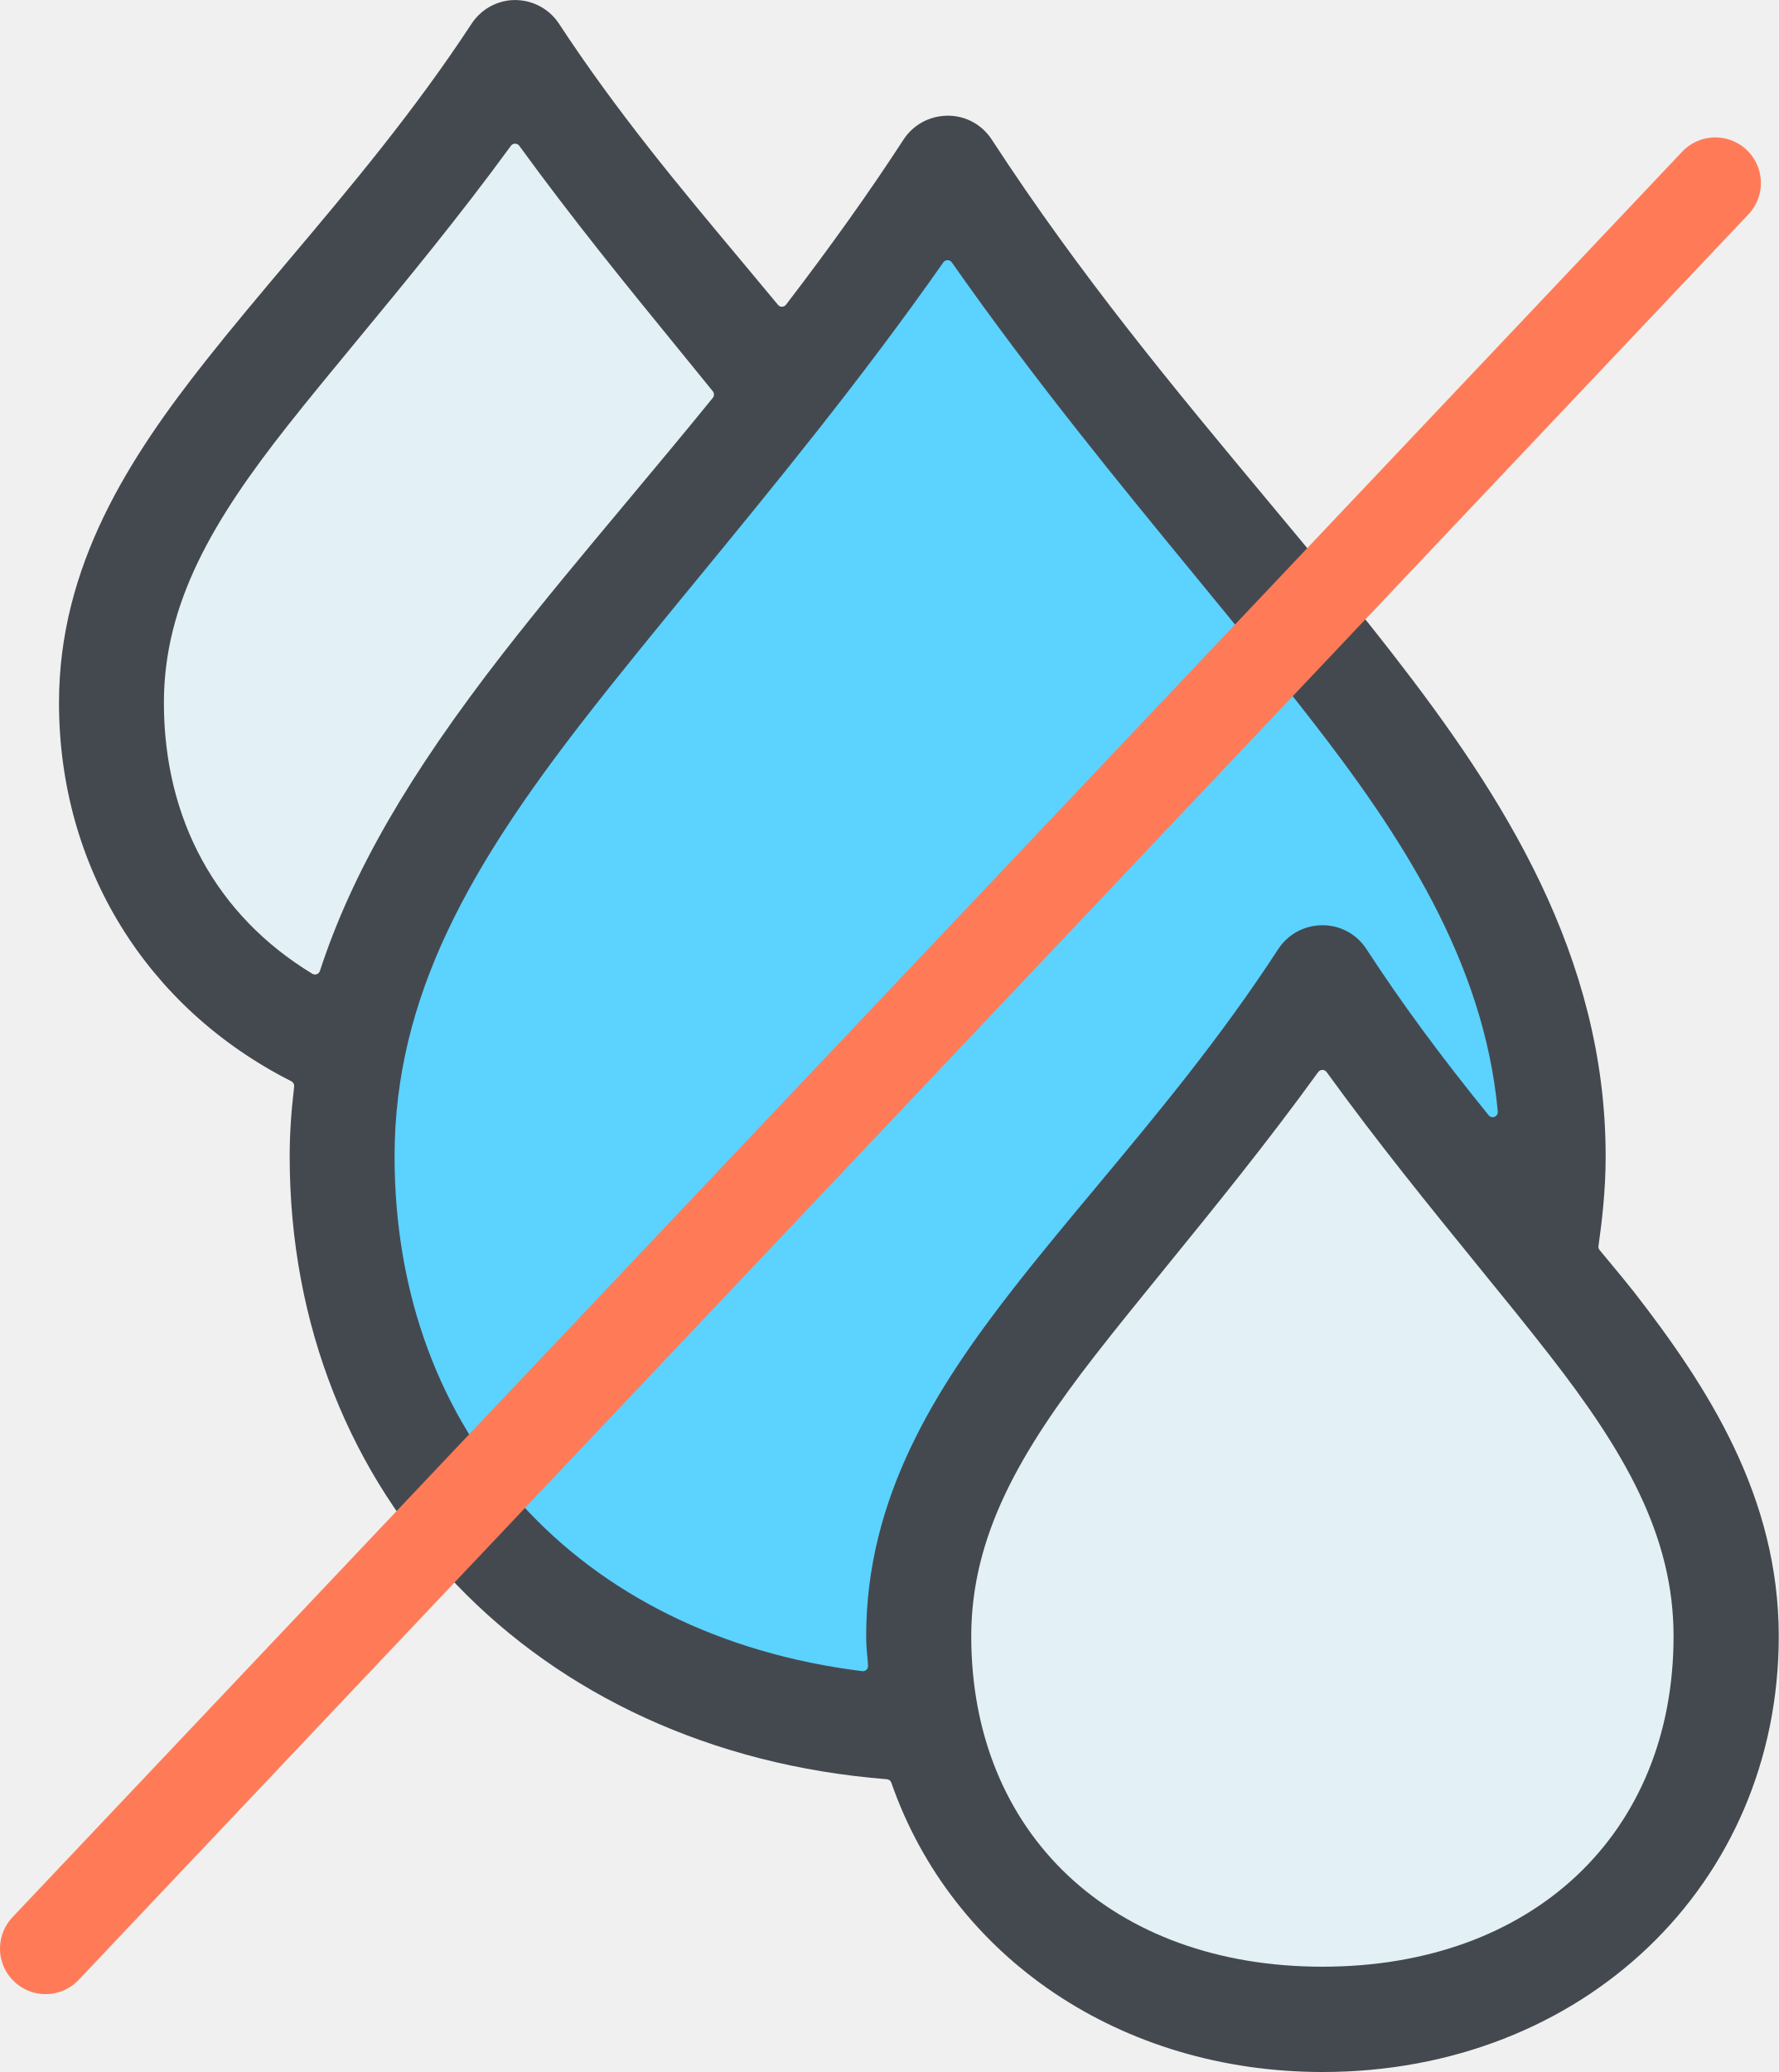
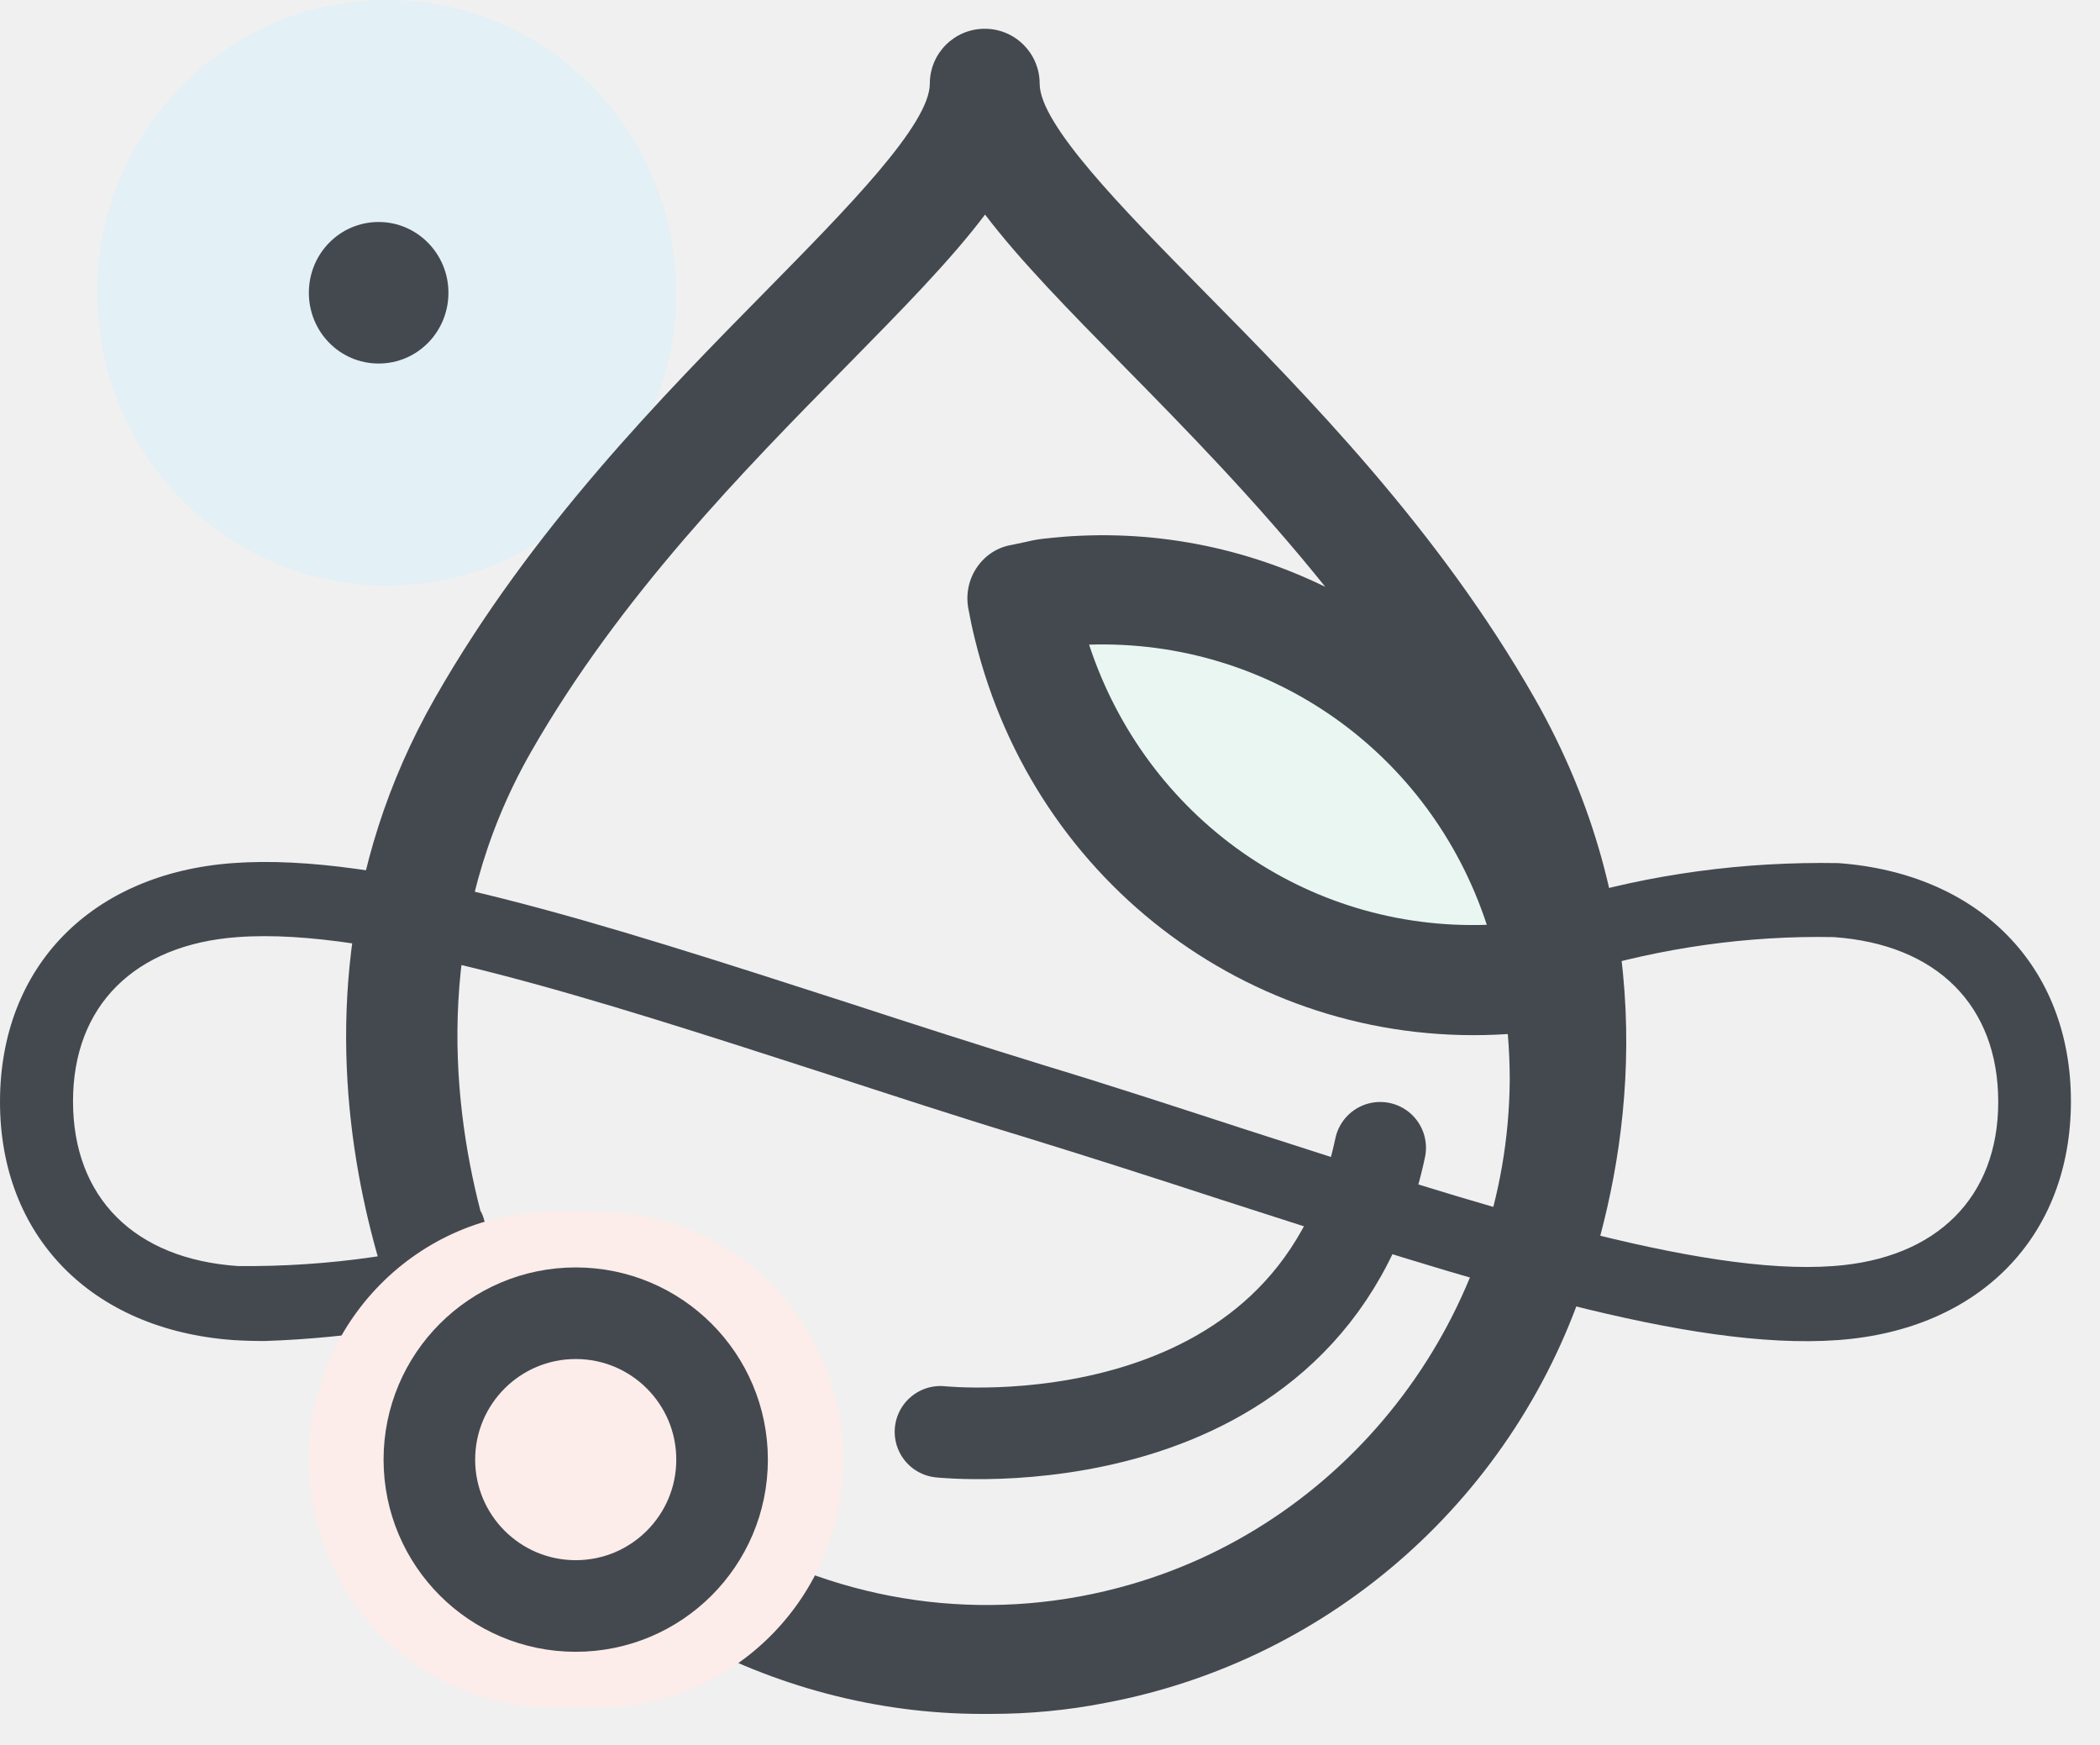
- <svg xmlns="http://www.w3.org/2000/svg" id="uuid-ac744922-1dd3-4a52-8605-d5fe76f2eebc" data-name="Capa 1" viewBox="0 0 429.31 500">
+ <svg xmlns="http://www.w3.org/2000/svg" width="65" height="54" viewBox="0 0 65 54" fill="none">
+   <g clip-path="url(#clip0_1274_1163)">
+     <path d="M11.97 0C16.92 0 20.93 4.06 20.93 9.06C20.93 14.07 16.92 18.12 11.97 18.12C7.02 18.12 3.01 14.06 3.01 9.06C3.01 4.06 7.02 0 11.97 0Z" fill="#E3F0F6" />
+     <path d="M32.64 18.67C36.06 18.67 43.41 19.45 43.41 22.92L46.64 24.31C46.64 27.78 51.11 30.26 47.67 30.26C44.23 30.26 35.28 28.95 35.28 25.48L34.22 22.91C34.24 19.45 29.23 18.67 32.64 18.67Z" fill="#EAF6F2" />
+     <path d="M11.72 11.25C12.92 11.25 13.88 10.27 13.88 9.06C13.88 7.85 12.91 6.87 11.72 6.87C10.52 6.87 9.56 7.85 9.56 9.06C9.56 10.27 10.52 11.25 11.72 11.25Z" fill="#444950" />
+     <path d="M8.19 41.5C7.84 41.5 7.52 41.49 7.21 41.47C2.83 41.15 0 38.26 0 34.1C0 29.91 2.83 27.03 7.21 26.71C11.83 26.37 18.52 28.54 26.27 31.04C28.26 31.69 30.31 32.35 32.39 32.99C34.47 33.62 36.54 34.3 38.54 34.95C45.76 37.28 52.57 39.49 56.75 39.18C59.95 38.95 61.85 37.05 61.85 34.1C61.85 31.12 59.95 29.22 56.75 29C54.09 28.95 51.44 29.33 48.88 30.1L48.32 27.88C51.11 27.04 53.99 26.66 56.9 26.71C61.27 27.03 64.1 29.91 64.1 34.08C64.1 38.27 61.27 41.15 56.9 41.47C52.28 41.81 45.59 39.64 37.84 37.14C35.85 36.49 33.8 35.83 31.72 35.19C29.64 34.56 27.57 33.88 25.57 33.23C18.36 30.9 11.55 28.69 7.36 29C4.16 29.23 2.26 31.13 2.26 34.08C2.26 37.06 4.16 38.96 7.36 39.18C10.16 39.21 12.95 38.81 15.63 37.98L16.2 40.2C13.58 40.97 10.9 41.41 8.19 41.5Z" fill="#444950" />
+     <path d="M47.49 21.59C44.51 16.37 40.47 12.26 37.21 8.96C34.74 6.45 32.18 3.85 32.18 2.59C32.18 1.65 31.42 0.89 30.48 0.89C29.54 0.89 28.78 1.65 28.78 2.59C28.78 3.85 26.22 6.45 23.75 8.96C20.5 12.26 16.45 16.37 13.47 21.59C7.4 32.22 13.21 42.93 13.46 43.38C13.61 43.65 13.84 43.88 14.13 44.04C17.67 49.61 23.88 53.04 30.4 53.04C30.49 53.04 30.58 53.04 30.67 53.04C31.85 53.04 33.04 52.93 34.21 52.7C41.25 51.38 46.98 46.27 49.14 39.42C49.21 39.3 49.26 39.18 49.3 39.06C50.59 34.8 51.32 28.3 47.49 21.59ZM33.71 19.95C39.3 19.77 44.27 23.28 46.02 28.62C40.44 28.81 35.47 25.3 33.71 19.95ZM32.31 16.67C32.13 16.69 31.96 16.72 31.8 16.76L31.33 16.86C30.89 16.93 30.51 17.17 30.25 17.54C29.99 17.91 29.89 18.37 29.97 18.82C30.03 19.15 30.1 19.48 30.18 19.8C32.05 27.42 38.96 32.51 46.67 32C46.71 32.47 46.73 32.95 46.73 33.42C46.68 40.65 41.84 47.07 34.97 49.04C30.84 50.23 26.5 49.72 22.74 47.63C18.93 45.5 16.18 42 14.99 37.77C14.96 37.65 14.91 37.53 14.87 37.47C13.94 33.87 13.46 28.49 16.43 23.28C19.19 18.45 23.06 14.52 26.18 11.35C27.91 9.59 29.42 8.06 30.49 6.64C31.56 8.05 33.07 9.59 34.8 11.35C36.65 13.23 38.9 15.52 41.02 18.16C38.31 16.84 35.32 16.32 32.31 16.67Z" fill="#444950" />
+     <path d="M17.14 37.5H18.52C22.71 37.5 26.1 40.93 26.1 45.17C26.1 49.41 22.71 52.84 18.52 52.84H17.14C12.95 52.84 9.56 49.41 9.56 45.17C9.55 40.94 12.94 37.5 17.14 37.5Z" fill="#FCEDEA" />
+     <path d="M17.82 49.7C20.322 49.7 22.35 47.672 22.35 45.17C22.35 42.668 20.322 40.64 17.82 40.64C15.318 40.64 13.29 42.668 13.29 45.17C13.29 47.672 15.318 49.7 17.82 49.7Z" stroke="#444950" stroke-width="2.835" stroke-miterlimit="10" stroke-linecap="round" stroke-linejoin="round" />
+     <path d="M29.11 44.31C29.11 44.31 40.59 45.54 42.72 35.52" stroke="#444950" stroke-width="2.835" stroke-miterlimit="10" stroke-linecap="round" stroke-linejoin="round" />
+   </g>
  <defs>
-     <style>
-       .uuid-49552ee0-d4c2-42a2-907c-05e0a852738f {
-         fill: #5cd2ff;
-       }
- 
-       .uuid-d78161e5-c812-4ba0-ae2d-105bdb127f65 {
-         fill: #e3f0f6;
-       }
- 
-       .uuid-67f2d7bb-b486-4145-a75a-c71316054961 {
-         fill: #444950;
-       }
- 
-       .uuid-5aa20e2b-5936-4e98-81c9-aa6d88a07e29 {
-         fill: none;
-         stroke: #ff7b58;
-         stroke-linecap: round;
-         stroke-width: 22px;
-       }
-     </style>
+     <clipPath id="clip0_1274_1163">
+       <rect width="64.12" height="53.05" fill="white" />
+     </clipPath>
  </defs>
-   <path class="uuid-d78161e5-c812-4ba0-ae2d-105bdb127f65" d="m211.02,145.14c10.62,55.73-45.73,89.99-75.24,100.15-13.28,0-46.91-3.48-75.24-17.42-35.41-17.42-30.98-69.67-17.7-108.85,10.62-31.35,60.48-79.83,84.09-100.15,23.6,18.87,73.47,70.54,84.09,126.27Z" />
-   <path class="uuid-49552ee0-d4c2-42a2-907c-05e0a852738f" d="m89.69,325.47c15.09,67.92,91.2,88.05,127.36,89.62l103.77-75.47c17.3-12.58,51.89-46.23,51.89-80.19,0-42.45-66.04-113.21-75.47-122.64s-66.04-89.62-70.75-94.34c-3.77-3.77-51.89,67.61-75.47,103.77-26.73,31.45-76.41,111.32-61.32,179.25Z" />
-   <path class="uuid-d78161e5-c812-4ba0-ae2d-105bdb127f65" d="m415.17,382.08c11.32,60.38-48.74,97.48-80.19,108.49-14.15,0-50-3.77-80.19-18.87-37.74-18.87-33.02-75.47-18.87-117.92,11.32-33.96,64.47-86.48,89.62-108.49,25.16,20.44,78.3,76.42,89.62,136.79Z" />
-   <path class="uuid-67f2d7bb-b486-4145-a75a-c71316054961" d="m394.12,311.43c-1.55-1.99-3.24-4.01-4.87-5.98-1.06-1.27-2.12-2.54-3.16-3.81-.22-.26-.31-.62-.26-.96.81-5.73,1.73-13.38,1.73-21.63,0-48.43-24.76-86.95-51.5-121.35-9.47-12.19-19.55-24.29-30.22-37.08-22.13-26.57-45.04-54.04-66.39-86.84-2.63-4.11-7.26-6.33-12.08-5.78-3.84.41-7.25,2.52-9.32,5.74-8.2,12.6-17.47,25.62-28.33,39.79-.24.3-.58.47-.99.49-.32.02-.71-.16-.94-.45-2.95-3.56-5.95-7.15-8.99-10.79-14.7-17.57-29.9-35.74-43.94-57.16-2.57-3.84-7.05-5.97-11.66-5.56l-.21.02c-3.72.42-7.03,2.45-9.12,5.58-14.03,21.38-29.33,39.53-44.12,57.07-7.07,8.39-13.74,16.3-20.08,24.32-18.42,23.31-35.43,49.43-35.43,82.53,0,39.43,20.97,73.57,56.09,91.35.46.24.73.75.67,1.26-.72,6.07-1.08,11.59-1.08,16.86,0,81.79,59.27,143.61,144.14,150.3.5.04.92.36,1.08.83,14.78,42.42,55.64,69.82,104.09,69.82,62.77,0,110.11-45.22,110.11-105.17-.01-33.53-16.91-59.9-35.2-83.4ZM172.05,96.01c-7,8.61-13.98,16.96-20.78,25.1-10.56,12.63-20.54,24.58-29.88,36.58-22.83,29.37-36.45,53-44.17,76.6-.12.36-.39.65-.75.79-.35.14-.76.09-1.08-.1-23.1-13.99-35.83-37.22-35.83-65.39,0-24.07,11.93-44.14,29.85-66.85,5.27-6.68,11.06-13.68,17.24-21.17,11.36-13.76,24.23-29.35,36.67-46.39.24-.32.61-.51,1.01-.51s.77.19,1.01.51c12.89,17.73,25.95,33.76,37.57,48,3.14,3.86,6.2,7.61,9.16,11.26.35.47.35,1.13-.03,1.58Zm37.3,303.67c.06.77.12,1.53.17,2.29.02.37-.12.72-.39.98-.27.26-.71.37-1.01.32-68.58-8.51-112.88-57.27-112.88-124.23,0-38.65,18.37-70.19,45.93-105.65,8.4-10.8,17.61-22.02,27.35-33.89,18.44-22.47,39.35-47.92,59.17-76.18.24-.34.61-.54,1.02-.54s.78.2,1.02.52c19.82,28.26,40.72,53.73,59.23,76.26,9.73,11.85,18.92,23.04,27.29,33.82,21.55,27.7,41.94,58.38,45.27,94.85.05.55-.26,1.06-.77,1.27-.51.21-1.08.06-1.43-.37-11.71-14.43-21.06-27.14-29.43-40-2.63-4.11-7.27-6.32-12.08-5.78-3.84.41-7.25,2.52-9.32,5.74-14.03,21.54-29.18,39.71-43.83,57.28-7.18,8.61-13.97,16.75-20.41,25.02-18.27,23.49-35.18,49.86-35.18,83.41,0,1.63.12,3.18.26,4.87Zm54.93-72.55c5.36-6.89,11.26-14.13,17.5-21.81,11.27-13.86,24.05-29.56,36.4-46.63.24-.32.61-.51,1.01-.51s.77.19,1.01.51c12.37,17.08,25.14,32.78,36.44,46.67,6.23,7.66,12.12,14.89,17.47,21.77,17.91,23.03,29.84,43.36,29.84,67.71,0,47.7-34.06,79.75-84.76,79.75s-84.76-32.05-84.76-79.75c.01-24.35,11.94-44.67,29.85-67.71Z" />
-   <path class="uuid-5aa20e2b-5936-4e98-81c9-aa6d88a07e29" d="m11,470.21L414.03,44.16" />
</svg>
